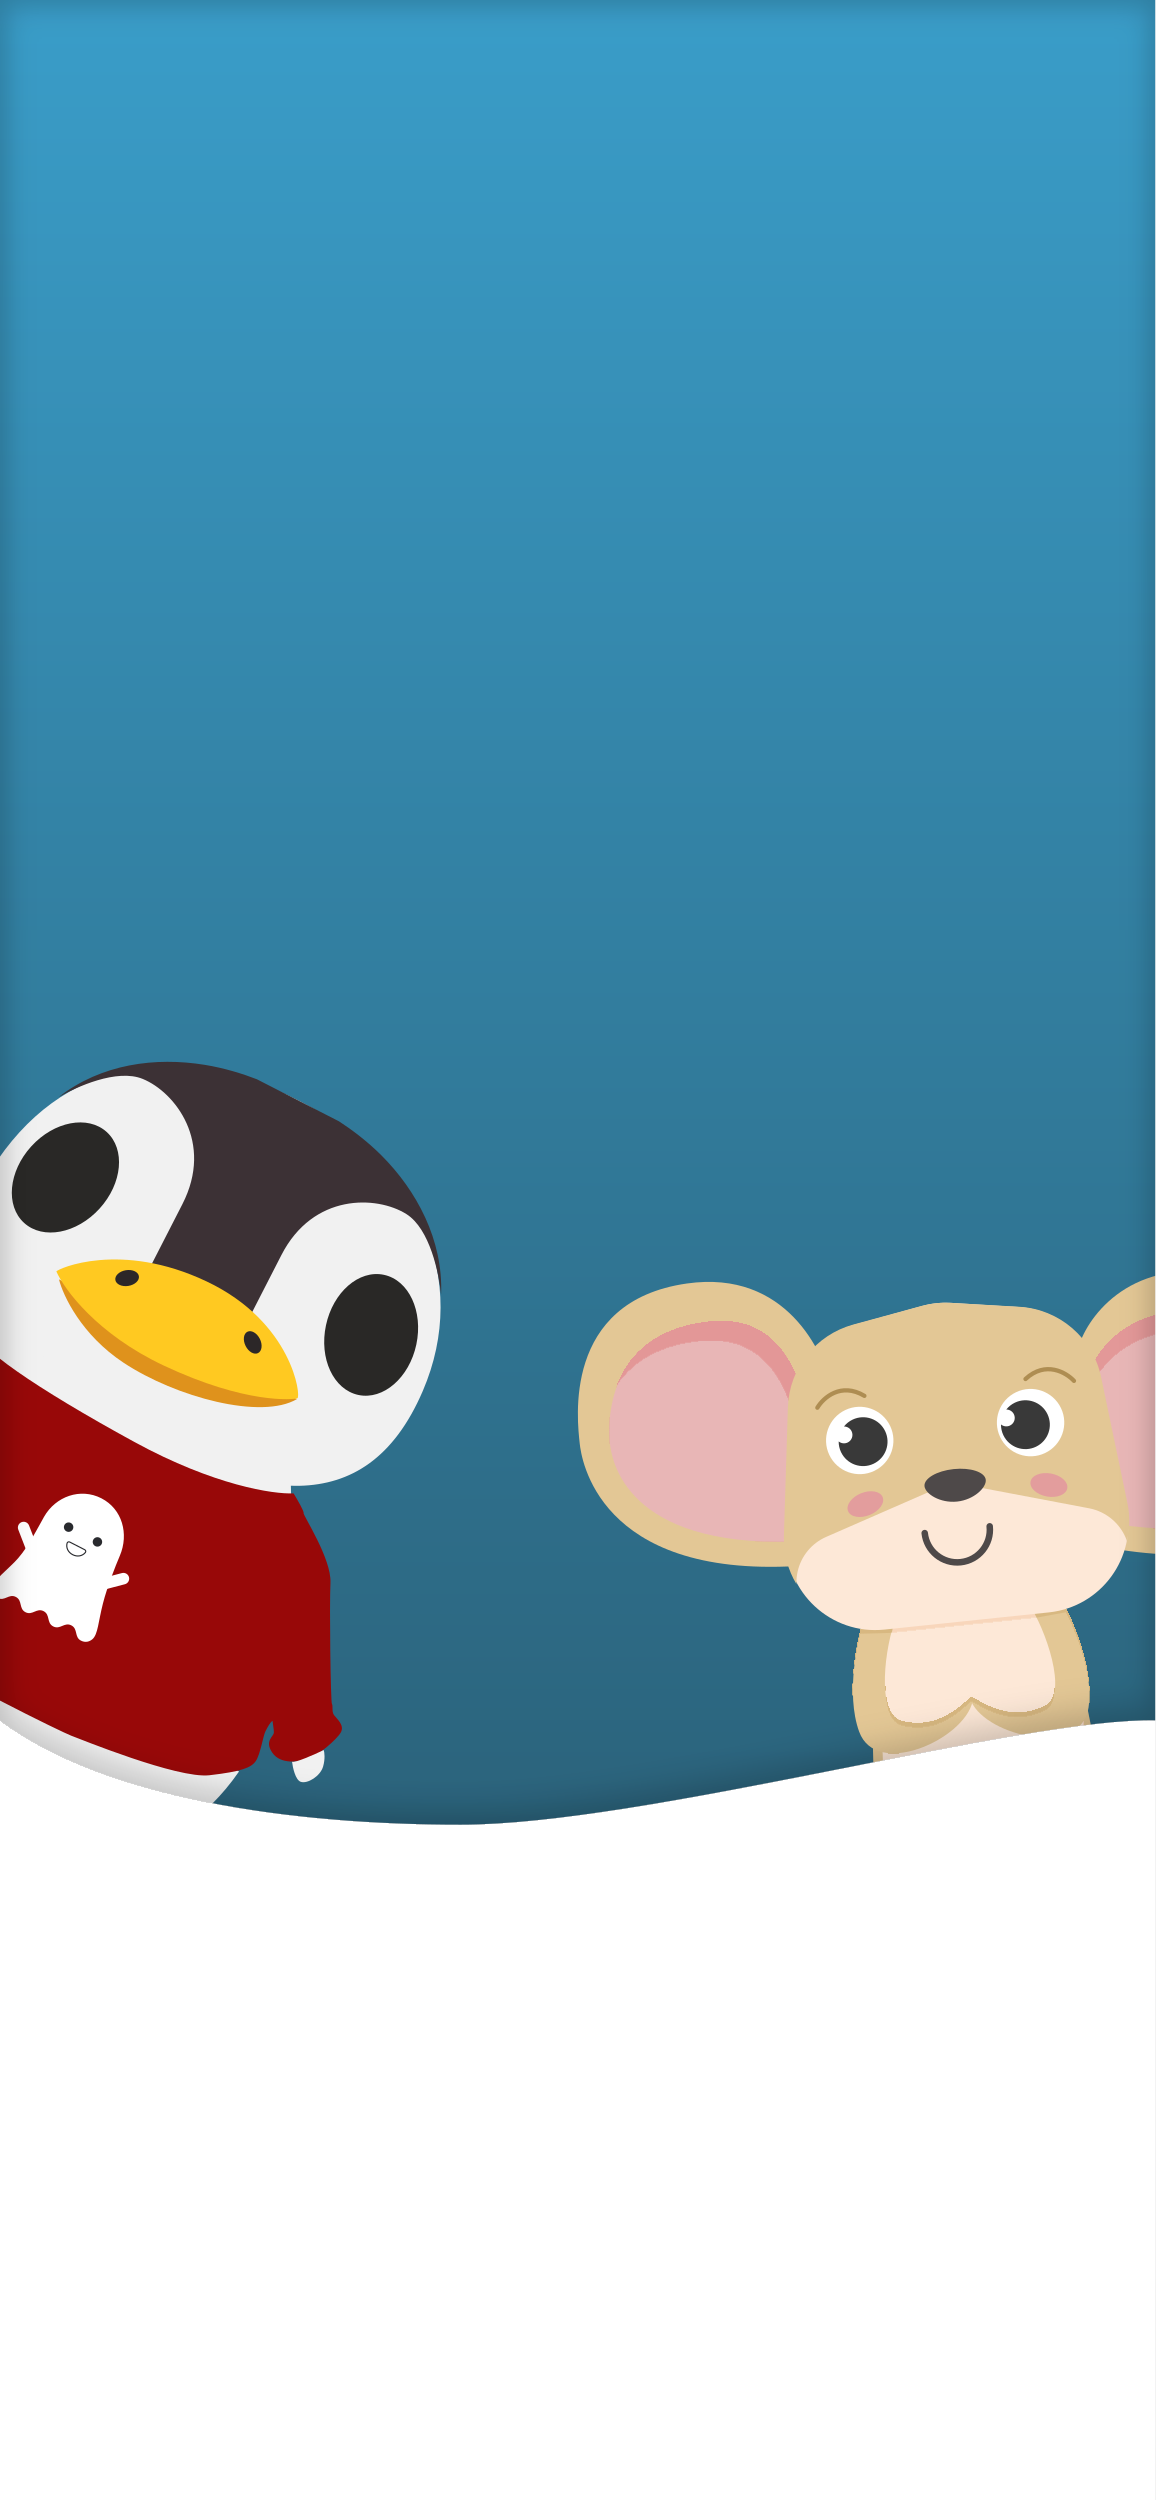
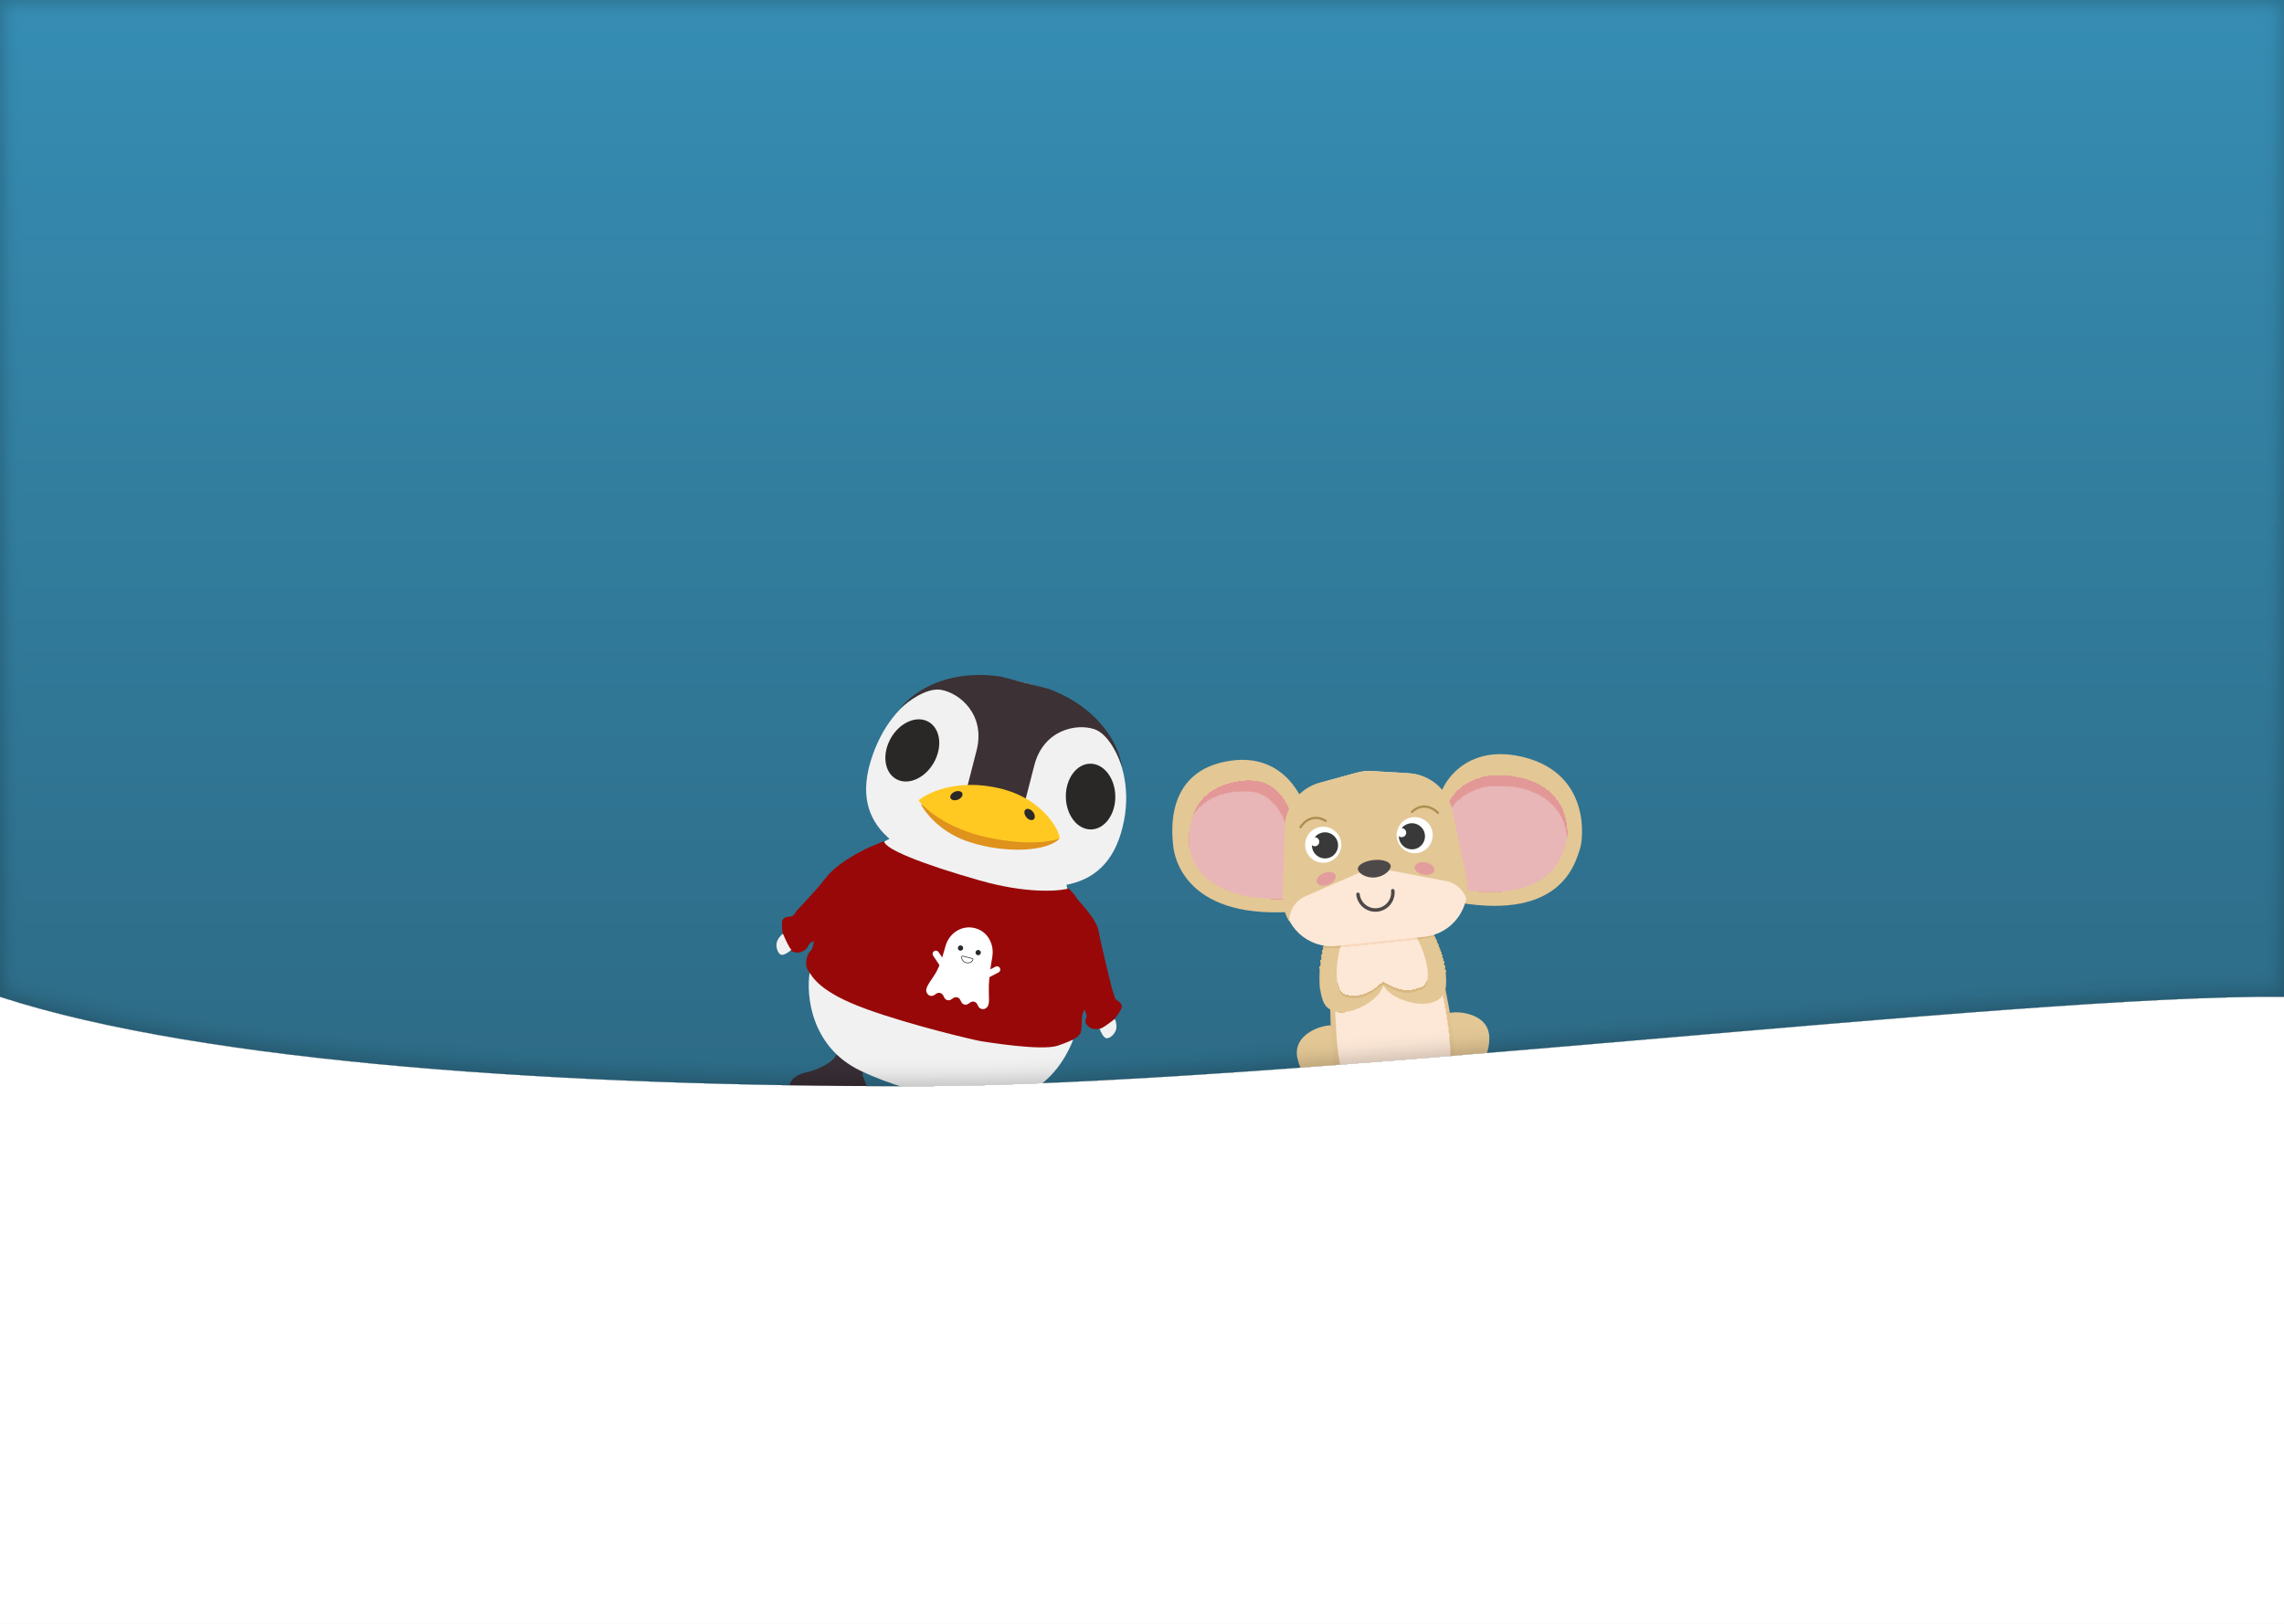
- <svg xmlns="http://www.w3.org/2000/svg" width="390" height="844" viewBox="0 0 390 844" fill="none">
-   <g clip-path="url(#clip0_26_69)">
-     <rect width="390" height="844" fill="white" />
-     <g filter="url(#filter0_i_26_69)">
-       <mask id="mask0_26_69" style="mask-type:alpha" maskUnits="userSpaceOnUse" x="0" y="0" width="391" height="616">
-         <path d="M155.5 616C98.5 616 35.333 607.307 0 580.763V0H390.5V580.763C345 579.695 217.987 616 155.5 616Z" fill="#D9D9D9" />
+ <svg xmlns="http://www.w3.org/2000/svg" width="1440" height="1024" viewBox="0 0 1440 1024" fill="none">
+   <g clip-path="url(#clip0_4201_934)">
+     <rect width="1440" height="1024" fill="white" />
+     <g filter="url(#filter0_i_4201_934)">
+       <mask id="mask0_4201_934" style="mask-type:alpha" maskUnits="userSpaceOnUse" x="0" y="-301" width="1440" height="986">
+         <path d="M573.419 685C363.227 685 130.294 671.085 0 628.598V-301H1440V628.598C1272.22 626.888 803.845 685 573.419 685Z" fill="#D9D9D9" />
      </mask>
-       <g mask="url(#mask0_26_69)">
-         <rect x="-15" y="-11.899" width="418" height="640.713" fill="url(#paint0_linear_26_69)" />
-         <path d="M12.734 624.749C13.456 624.516 14.565 621.665 15.029 620.269C14.33 615.01 34.826 621.364 33.725 626.455C32.625 631.547 36.288 640.587 40.73 646.633C45.173 652.679 44.968 658.229 42.543 660.756C40.117 663.284 36.227 662.045 35.025 662.183C33.824 662.321 11.114 652.194 4.865 646.73C-1.384 641.267 -0.422 634.974 0.955 632.286C2.332 629.598 11.83 625.04 12.734 624.749Z" fill="#382E35" />
-         <path d="M-54.392 587.256C-81.433 565.861 -77.323 533.408 -71.887 519.856L80.708 598.037C57.476 631.637 26.27 625.892 22.694 625.233L22.667 625.228C19.222 624.594 -20.591 613.999 -54.392 587.256Z" fill="#F1F1F1" />
-         <g clip-path="url(#clip1_26_69)">
-           <path d="M142.735 469.588C123.078 515.314 84.458 504.575 43.556 483.62C2.655 462.664 -29.823 437.73 -2.992 394.926C20.62 357.258 60.029 350.681 100.93 371.637C141.831 392.592 158.807 432.204 142.735 469.588Z" fill="#F1F1F1" />
-           <path fill-rule="evenodd" clip-rule="evenodd" d="M19.769 370.394C25.805 366.952 39.451 360.676 48.18 364.243C59.09 368.702 72.279 385.639 61.57 406.542L49.483 430.133L66.206 438.701L66.2 438.713L82.922 447.281L95.009 423.69C105.719 402.786 127.17 403.597 137.163 409.848C145.157 414.848 148.186 430.03 148.919 436.94C149.633 418.542 140.587 401.885 128.808 390.097C119.383 380.665 108.343 374.556 100.93 370.926L100.936 370.914C93.659 367.018 82.252 361.626 69.09 359.486C52.642 356.812 34.284 359.067 19.769 370.394Z" fill="#3C3135" />
-           <path d="M41.697 460.047C27.503 450.663 21.261 437.387 19.914 431.921L100.251 472.327C88.326 479.413 59.439 471.776 41.697 460.047Z" fill="#DF921C" />
-           <path d="M55.178 460.961C32.833 450.417 21.765 435.422 19.025 429.242C19.484 428.346 40.586 418.8 69.713 432.591C98.84 446.383 101.743 471.622 100.388 472.059C99.033 472.496 83.11 474.14 55.178 460.961Z" fill="#FFC921" />
-           <ellipse cx="85.32" cy="453.201" rx="4.026" ry="2.684" transform="rotate(63.5275 85.3202 453.201)" fill="#2C2728" />
-           <ellipse cx="4.026" cy="2.684" rx="4.026" ry="2.684" transform="matrix(-0.986936 0.161114 0.161114 0.986936 46.4576 428.178)" fill="#2C2728" />
-           <ellipse cx="125.301" cy="450.66" rx="15.595" ry="20.733" transform="rotate(11.9937 125.301 450.66)" fill="#292826" />
-           <ellipse cx="15.595" cy="20.733" rx="15.595" ry="20.733" transform="matrix(-0.740075 -0.672525 -0.672525 0.740075 47.571 392.657)" fill="#292826" />
+       <g mask="url(#mask0_4201_934)">
+         <rect y="-338" width="1440" height="1198" fill="url(#paint0_linear_4201_934)" />
+         <path d="M543.869 678.389C543.482 677.735 544.542 674.867 545.121 673.514C549.131 670.04 529.574 661.208 527.022 665.749C524.471 670.29 515.735 674.629 508.401 676.209C501.066 677.79 497.54 682.081 497.68 685.581C497.821 689.082 501.554 690.733 502.362 691.633C503.17 692.534 526.885 700.009 535.186 700.062C543.486 700.115 546.938 694.766 547.689 691.841C548.44 688.916 544.352 679.206 543.869 678.389Z" fill="#382E35" />
+         <path d="M616.125 696.943C616.779 696.556 617.232 693.532 617.377 692.068C615.537 687.092 636.929 688.775 636.978 693.983C637.026 699.192 642.59 707.203 648.255 712.122C653.921 717.041 654.944 722.5 653.134 725.499C651.325 728.499 647.258 728.147 646.116 728.547C644.974 728.946 620.591 724.071 613.292 720.118C605.993 716.165 605.545 709.815 606.297 706.89C607.048 703.965 615.308 697.426 616.125 696.943Z" fill="#382E35" />
+         <path d="M542.389 675.159C511.299 660.247 508.159 627.686 510.476 613.269L676.545 655.913C661.286 693.806 629.581 695.076 625.947 695.221L625.92 695.222C622.42 695.363 581.252 693.798 542.389 675.159Z" fill="#F1F1F1" />
+         <g clip-path="url(#clip1_4201_934)">
+           <path d="M708.752 516.955C699.651 565.888 659.613 563.921 615.101 552.491C570.588 541.061 533.414 523.894 550.157 476.23C564.89 434.286 601.882 419.19 646.395 430.62C690.908 442.05 716.192 476.949 708.752 516.955Z" fill="#F1F1F1" />
+           <path fill-rule="evenodd" clip-rule="evenodd" d="M566.954 447.287C572.083 442.6 584.011 433.472 593.311 435.029C604.936 436.974 621.533 450.589 615.691 473.339L609.098 499.013L627.298 503.686L627.294 503.699L645.494 508.372L652.087 482.698C657.928 459.949 679.031 456.014 690.155 459.91C699.054 463.027 705.354 477.168 707.591 483.747C704.234 465.643 691.741 451.388 677.655 442.485C666.383 435.361 654.269 431.835 646.238 429.926L646.241 429.913C638.285 427.716 625.97 424.97 612.66 425.782C596.027 426.797 578.617 433.04 566.954 447.287Z" fill="#3C3135" />
+           <path d="M608.094 529.906C592.182 523.881 583.168 512.305 580.65 507.271L667.914 528.986C657.844 538.524 627.984 537.439 608.094 529.906Z" fill="#DF921C" />
+           <path d="M621.445 527.828C597.325 522.466 583.227 510.278 579.192 504.854C579.443 503.879 597.924 489.918 629.373 496.954C660.822 503.99 669.214 527.97 667.989 528.694C666.764 529.419 651.594 534.531 621.445 527.828Z" fill="#FFC921" />
+           <ellipse cx="649.137" cy="513.619" rx="4.026" ry="2.684" transform="rotate(50.8009 649.137 513.619)" fill="#2C2728" />
+           <ellipse cx="4.026" cy="2.684" rx="4.026" ry="2.684" transform="matrix(-0.927196 0.374577 0.374577 0.927196 605.717 497.772)" fill="#2C2728" />
+           <ellipse cx="687.576" cy="502.333" rx="15.595" ry="20.733" transform="rotate(-0.732874 687.576 502.333)" fill="#292826" />
+           <ellipse cx="15.595" cy="20.733" rx="15.595" ry="20.733" transform="matrix(-0.870049 -0.492965 -0.492965 0.870049 598.978 462.879)" fill="#292826" />
        </g>
-         <path d="M-3.658 448.496L-9.828 450.236C-11.592 461.774 16.126 474.844 46.202 490.253C68.898 501.881 88.321 505.423 98.28 504.871L98.172 500.668L-3.658 448.496Z" fill="#F1F1F1" />
-         <path d="M99.105 504.162C100.336 506.175 102.736 510.32 102.491 510.798C102.185 511.395 111.944 526.197 111.564 534.297C111.184 542.397 111.618 574.664 112.062 575.269C112.506 575.874 111.887 577.818 112.775 579.028C113.664 580.237 116.344 582.364 115.12 584.753C113.896 587.142 107.238 592.779 104.077 593.798C100.915 594.818 94.753 595.807 91.942 591.728C89.131 587.649 92.445 586.331 92.46 584.83C92.469 583.872 92.176 582.606 92.01 580.956C91.217 581.43 90.376 583.009 89.612 584.502C88.847 585.995 87.884 592.288 86.362 594.524C84.839 596.76 81.525 598.078 70.708 599.323C59.891 600.567 26.562 586.884 24.02 585.959C21.478 585.033 -16.309 566.805 -42.405 550.041C-68.501 533.278 -70.802 523.051 -72.556 518.382C-74.311 513.713 -70.501 507.748 -68.542 506.867C-66.974 506.162 -65.383 502.578 -64.784 500.875C-65.339 501.316 -65.692 501.541 -65.788 501.492C-66.683 501.033 -68.497 502.365 -69.714 504.004C-70.93 505.643 -77.108 508.133 -80.96 503.143C-84.813 498.153 -82.765 488.269 -81.832 484.977C-80.899 481.685 -76.857 482.625 -75.808 482.786C-74.759 482.946 -73.251 482.21 -72.188 480.87C-71.124 479.53 -59.804 472.889 -48.761 463.843C-37.717 454.798 -17.271 450.947 -16.069 450.809C-15.107 450.698 -10.157 449.817 -7.802 449.39C-9.048 454.029 11.819 468.49 45.403 486.828C72.27 501.498 92.399 504.496 99.105 504.162Z" fill="#980808" />
-         <path d="M98.598 594.761C99.553 595.251 106.125 592.334 109.291 590.815C109.534 591.567 109.833 593.731 109.086 596.365C108.154 599.657 103.776 602.315 101.532 601.543C99.738 600.925 98.828 596.764 98.598 594.761Z" fill="#F1F1F1" />
-         <path d="M7.28 513.878C7.518 513.786 7.773 513.741 8.029 513.747C8.284 513.753 8.536 513.81 8.77 513.913C9.004 514.017 9.216 514.165 9.392 514.35C9.569 514.535 9.707 514.753 9.799 514.992L12.804 522.762L9.17 524.167L6.165 516.397C6.073 516.159 6.029 515.904 6.035 515.649C6.041 515.393 6.097 515.141 6.201 514.907C6.304 514.673 6.453 514.462 6.638 514.285C6.823 514.108 7.041 513.97 7.28 513.878Z" fill="white" />
-         <path d="M34.095 536.937L33.113 533.167L41.174 531.067C41.674 530.936 42.205 531.01 42.651 531.271C43.096 531.533 43.42 531.961 43.55 532.461C43.68 532.961 43.607 533.492 43.345 533.937C43.084 534.383 42.656 534.707 42.156 534.837L34.095 536.937Z" fill="white" />
-         <path d="M34.753 541.327C33.187 547.424 33.075 551.806 31.199 553.395C30.213 554.23 28.849 554.655 27.347 553.885C25.004 552.685 26.42 549.922 24.077 548.722C21.735 547.522 20.32 550.285 17.977 549.085C15.635 547.884 17.051 545.122 14.709 543.922C12.367 542.722 10.951 545.485 8.609 544.285C6.267 543.085 7.683 540.323 5.341 539.123C2.999 537.923 1.584 540.685 -0.758 539.486C-2.148 538.773 -2.515 537.552 -2.529 536.35C-2.562 533.463 2.793 529.891 6.134 526.033C9.826 521.77 12.836 515.647 14.873 512.067C18.8 505.163 27.16 502.203 34.23 505.825C41.299 509.447 43.568 517.868 40.471 525.182C38.801 529.125 36.187 535.745 34.753 541.327Z" fill="white" />
-         <path d="M22.44 516.986C23.224 517.388 24.184 517.078 24.586 516.295C24.987 515.511 24.677 514.55 23.894 514.149C23.11 513.747 22.15 514.057 21.748 514.841C21.347 515.624 21.657 516.585 22.44 516.986Z" fill="#292A2E" />
-         <path d="M32.169 521.971C32.953 522.372 33.913 522.063 34.315 521.279C34.716 520.496 34.406 519.535 33.623 519.133C32.839 518.732 31.878 519.042 31.477 519.825C31.076 520.609 31.385 521.569 32.169 521.971Z" fill="#292A2E" />
-         <path d="M28.61 523.191C28.692 523.232 28.764 523.292 28.82 523.365C28.876 523.438 28.915 523.522 28.934 523.612C28.954 523.702 28.953 523.795 28.931 523.885C28.91 523.974 28.869 524.058 28.812 524.13C27.779 525.396 26.057 525.643 24.543 524.868C23.03 524.092 22.224 522.551 22.649 520.972C22.673 520.884 22.717 520.801 22.777 520.732C22.838 520.662 22.913 520.607 22.997 520.57C23.081 520.534 23.173 520.516 23.265 520.519C23.357 520.522 23.447 520.545 23.529 520.587L28.61 523.191Z" fill="white" />
-         <path d="M24.455 525.04C22.824 524.205 22.023 522.55 22.461 520.922C22.492 520.806 22.549 520.698 22.627 520.607C22.706 520.516 22.803 520.444 22.913 520.396C23.024 520.346 23.145 520.322 23.267 520.325C23.389 520.329 23.509 520.359 23.617 520.415L28.698 523.019C28.807 523.074 28.902 523.153 28.976 523.25C29.049 523.347 29.101 523.459 29.125 523.578C29.15 523.696 29.149 523.817 29.121 523.934C29.092 524.051 29.038 524.159 28.962 524.253C27.896 525.559 26.085 525.875 24.455 525.04ZM23.44 520.76C23.383 520.731 23.32 520.714 23.256 520.713C23.192 520.711 23.129 520.724 23.07 520.75C23.013 520.775 22.963 520.812 22.922 520.859C22.881 520.907 22.852 520.962 22.836 521.022C22.446 522.469 23.168 523.945 24.631 524.695C26.095 525.445 27.714 525.168 28.661 524.007C28.7 523.959 28.728 523.902 28.743 523.842C28.758 523.781 28.758 523.718 28.745 523.657C28.732 523.594 28.705 523.535 28.666 523.485C28.628 523.434 28.578 523.392 28.521 523.363L23.44 520.76Z" fill="#292A2E" />
-         <path d="M417.396 431.275C384.373 422.682 368.379 442.535 364.51 453.536L375.088 522.701C441.537 534.157 449.316 496.536 451.933 489.569C454.551 482.603 458.673 442.018 417.396 431.275Z" fill="#E3C795" />
-         <path d="M231.892 433.31C265.673 428.497 278.128 456.991 280.731 468.359L269.045 528.699C201.728 532.585 196.227 492.252 195.708 487.287C194.934 479.885 189.666 439.327 231.892 433.31Z" fill="#E3C795" />
-         <g filter="url(#filter1_i_26_69)">
-           <path d="M413.739 444.113C385.811 437.803 372.078 453.169 368.703 461.641L377.082 514.608C433.332 522.829 440.249 493.902 442.528 488.536C444.808 483.17 448.65 452.001 413.739 444.113Z" fill="#E8B6B6" />
+         <path d="M561.308 528.632L555.673 531.688C556.494 543.331 586.411 549.974 619.143 558.379C643.842 564.721 663.568 563.897 673.162 561.164L672.13 557.089L561.308 528.632Z" fill="#F1F1F1" />
+         <path d="M673.809 560.292C675.453 561.984 678.708 565.499 678.574 566.019C678.407 566.668 691.187 578.957 692.601 586.941C694.015 594.926 701.546 626.305 702.113 626.797C702.679 627.289 702.504 629.322 703.637 630.306C704.77 631.29 707.853 632.774 707.185 635.374C706.518 637.974 701.265 644.939 698.406 646.63C695.547 648.321 689.754 650.644 686.113 647.284C682.472 643.924 685.415 641.909 685.099 640.442C684.897 639.505 684.332 638.334 683.806 636.762C683.138 637.399 682.666 639.124 682.248 640.749C681.831 642.374 682.279 648.725 681.286 651.241C680.294 653.757 677.351 655.773 667.074 659.37C656.797 662.966 621.272 656.962 618.589 656.619C615.906 656.277 575.032 646.82 545.884 636.218C516.736 625.615 512.239 616.147 509.498 611.979C506.758 607.811 509.16 601.153 510.878 599.862C512.251 598.829 513.013 594.983 513.223 593.189C512.779 593.742 512.484 594.039 512.38 594.012C511.405 593.762 509.929 595.461 509.103 597.328C508.278 599.194 502.801 602.984 497.944 598.966C493.087 594.947 492.907 584.855 493.092 581.438C493.276 578.021 497.426 578.048 498.485 577.973C499.543 577.898 500.852 576.849 501.594 575.307C502.336 573.766 511.915 564.794 520.695 553.538C529.474 542.282 548.57 534.021 549.712 533.622C550.625 533.302 555.26 531.351 557.463 530.416C557.27 535.216 580.809 544.725 617.608 555.213C647.047 563.604 667.342 562.095 673.809 560.292Z" fill="#980808" />
+         <path d="M499.031 598.898C497.991 598.631 495.006 592.091 493.643 588.854C492.962 589.257 491.304 590.679 490.116 593.145C488.632 596.228 490.147 601.12 492.338 602.03C494.091 602.757 497.531 600.245 499.031 598.898Z" fill="#F1F1F1" />
+         <path d="M693.274 648.777C694.314 649.044 700.081 644.751 702.835 642.571C703.238 643.252 704.006 645.297 703.858 648.03C703.674 651.447 699.989 655.004 697.631 654.745C695.744 654.538 693.94 650.68 693.274 648.777Z" fill="#F1F1F1" />
+         <path d="M588.877 599.814C589.101 599.664 589.352 599.56 589.616 599.507C589.88 599.454 590.152 599.453 590.416 599.505C590.68 599.557 590.931 599.661 591.155 599.81C591.38 599.959 591.572 600.151 591.722 600.374L596.608 607.654L593.204 609.939L588.317 602.659C588.167 602.436 588.063 602.185 588.01 601.921C587.957 601.657 587.956 601.385 588.008 601.121C588.06 600.857 588.164 600.605 588.313 600.381C588.462 600.157 588.654 599.964 588.877 599.814Z" fill="white" />
+         <path d="M621.753 617.27L619.87 613.627L627.659 609.602C628.143 609.353 628.705 609.305 629.223 609.47C629.741 609.635 630.173 609.999 630.422 610.482C630.672 610.965 630.719 611.528 630.554 612.046C630.389 612.564 630.025 612.995 629.542 613.245L621.753 617.27Z" fill="white" />
+         <path d="M623.447 621.624C623.253 628.247 624.154 632.772 622.596 634.838C621.777 635.924 620.476 636.676 618.755 636.234C616.072 635.545 616.884 632.381 614.201 631.692C611.518 631.003 610.706 634.167 608.023 633.478C605.34 632.789 606.153 629.625 603.47 628.936C600.788 628.248 599.975 631.412 597.292 630.723C594.609 630.034 595.422 626.87 592.74 626.181C590.057 625.492 589.245 628.656 586.563 627.968C584.97 627.559 584.31 626.39 584.018 625.159C583.314 622.203 587.984 617.294 590.519 612.559C593.321 607.326 594.992 600.342 596.252 596.194C598.684 588.196 606.58 583.219 614.678 585.298C622.775 587.378 627.057 595.497 625.574 603.724C624.774 608.159 623.624 615.561 623.447 621.624Z" fill="white" />
+         <path d="M605.162 599.49C606.06 599.721 606.974 599.18 607.204 598.283C607.435 597.385 606.894 596.471 605.997 596.24C605.099 596.01 604.185 596.551 603.954 597.448C603.724 598.346 604.265 599.26 605.162 599.49Z" fill="#292A2E" />
+         <path d="M616.306 602.352C617.203 602.582 618.118 602.042 618.348 601.144C618.578 600.247 618.038 599.332 617.14 599.102C616.243 598.871 615.328 599.412 615.098 600.31C614.867 601.207 615.408 602.122 616.306 602.352Z" fill="#292A2E" />
+         <path d="M612.935 604.43C613.029 604.454 613.116 604.498 613.191 604.56C613.265 604.622 613.325 604.699 613.365 604.787C613.406 604.875 613.427 604.971 613.426 605.068C613.425 605.165 613.402 605.26 613.36 605.347C612.593 606.887 610.882 607.539 609.149 607.094C607.415 606.649 606.23 605.254 606.3 603.534C606.305 603.438 606.331 603.343 606.377 603.258C606.423 603.172 606.487 603.098 606.565 603.041C606.643 602.984 606.733 602.944 606.828 602.926C606.923 602.908 607.021 602.911 607.115 602.935L612.935 604.43Z" fill="white" />
+         <path d="M609.098 607.292C607.23 606.812 606.024 605.299 606.096 603.526C606.101 603.399 606.135 603.276 606.194 603.164C606.253 603.053 606.337 602.956 606.438 602.881C606.541 602.804 606.66 602.751 606.785 602.727C606.911 602.702 607.041 602.706 607.165 602.738L612.986 604.232C613.11 604.264 613.226 604.323 613.324 604.406C613.422 604.488 613.501 604.591 613.554 604.708C613.607 604.823 613.633 604.948 613.631 605.074C613.629 605.201 613.599 605.325 613.543 605.438C612.751 607.026 610.965 607.771 609.098 607.292ZM607.064 603.133C606.998 603.116 606.93 603.114 606.864 603.127C606.798 603.14 606.736 603.168 606.682 603.208C606.629 603.247 606.585 603.297 606.555 603.355C606.524 603.413 606.507 603.477 606.504 603.542C606.44 605.118 607.523 606.466 609.199 606.896C610.875 607.327 612.474 606.667 613.177 605.256C613.206 605.197 613.221 605.133 613.222 605.067C613.223 605.001 613.209 604.937 613.182 604.877C613.154 604.816 613.113 604.761 613.061 604.718C613.009 604.675 612.949 604.644 612.883 604.627L607.064 603.133Z" fill="#292A2E" />
+         <path d="M794.678 703.038C793.058 687.541 822.622 682.269 840.943 681.469C844.27 681.287 843.29 687.917 841.635 688.09L841.635 688.09C839.98 688.263 800.26 692.416 801.298 702.346C802.336 712.276 848.627 706.959 848.85 709.086C848.913 709.69 796.162 717.231 794.678 703.038Z" fill="#8E6947" />
+         <path d="M961.396 477.676C928.373 469.082 912.379 488.936 908.51 499.937L919.088 569.101C985.537 580.558 993.316 542.936 995.933 535.97C998.551 529.004 1002.67 488.418 961.396 477.676Z" fill="#E3C795" />
+         <path d="M775.892 479.711C809.673 474.898 822.128 503.392 824.731 514.759L813.045 575.1C745.728 578.986 740.227 538.653 739.708 533.687C738.934 526.286 733.666 485.727 775.892 479.711Z" fill="#E3C795" />
+         <g filter="url(#filter1_i_4201_934)">
+           <path d="M957.739 490.514C929.811 484.204 916.078 499.57 912.703 508.042L921.082 561.009C977.332 569.229 984.249 540.303 986.528 534.936C988.808 529.57 992.65 498.401 957.739 490.514Z" fill="#E8B6B6" />
        </g>
-         <g filter="url(#filter2_i_26_69)">
-           <path d="M239.506 446.252C267.969 443.133 271.442 473.665 273.84 482.464L267.976 520.433C211.158 522.255 206.495 492.942 205.889 487.143C205.275 481.267 203.928 450.151 239.506 446.252Z" fill="#E8B6B6" />
+         <g filter="url(#filter2_i_4201_934)">
+           <path d="M783.506 492.653C811.969 489.534 815.442 520.066 817.84 528.864L811.976 566.833C755.158 568.655 750.495 539.342 749.889 533.544C749.275 527.668 747.928 496.551 783.506 492.653Z" fill="#E8B6B6" />
        </g>
-         <path d="M315.302 648.243L288.822 651.012C288.13 644.391 294.75 643.699 292.922 642.217C291.094 640.735 277.334 637.155 273.949 620.777C271.24 607.676 284.791 601.797 291.906 600.496L296.871 599.977L300.158 631.422C309.427 630.453 314.116 642.232 315.302 648.243Z" fill="#E3C795" />
-         <path d="M360.205 643.548L386.685 640.779C385.993 634.159 379.373 634.852 380.855 633.023C382.337 631.195 395.058 624.846 394.983 608.123C394.922 594.744 380.448 591.796 373.219 591.994L368.254 592.513L371.542 623.959C362.273 624.928 360.122 637.422 360.205 643.548Z" fill="#E3C795" />
-         <path fill-rule="evenodd" clip-rule="evenodd" d="M295.588 547.022C294.163 572.825 293.304 626.566 301.264 635.104C309.224 643.641 317.27 647.373 320.299 648.171L337.776 646.344L355.253 644.517C358.051 643.109 365.151 637.793 371.173 627.794C377.195 617.795 365.238 565.394 358.507 540.444L327.048 543.733L327.048 543.733L295.588 547.022Z" fill="#E3C795" />
-         <path fill-rule="evenodd" clip-rule="evenodd" d="M295.588 547.022C294.163 572.825 293.304 626.566 301.264 635.104C309.224 643.641 317.27 647.373 320.299 648.171L337.776 646.344L355.253 644.517C358.051 643.109 365.151 637.793 371.173 627.794C377.195 617.795 365.238 565.394 358.507 540.444L327.048 543.733L327.048 543.733L295.588 547.022Z" fill="url(#paint1_linear_26_69)" fill-opacity="0.2" />
-         <g filter="url(#filter3_i_26_69)">
-           <path fill-rule="evenodd" clip-rule="evenodd" d="M357.11 543.936C363.23 567.295 374.137 616.345 368.807 625.667C363.478 634.989 357.165 639.927 354.674 641.231L339.085 642.861L339.085 642.861L321.039 644.748C318.333 643.988 311.134 640.462 303.992 632.444C296.849 624.426 297.375 574.181 298.53 550.061L329.048 546.87L329.048 546.87L357.11 543.936Z" fill="#FDE8D7" />
+         <path d="M859.302 694.643L832.821 697.412C832.129 690.792 838.749 690.1 836.921 688.618C835.093 687.136 821.334 683.555 817.949 667.178C815.24 654.076 828.791 648.198 835.905 646.896L840.87 646.377L844.158 677.823C853.426 676.854 858.116 688.633 859.302 694.643Z" fill="#E3C795" />
+         <path d="M904.205 689.949L930.685 687.18C929.993 680.56 923.373 681.252 924.855 679.424C926.337 677.596 939.058 671.247 938.983 654.523C938.923 641.145 924.449 638.197 917.219 638.395L912.254 638.914L915.542 670.359C906.274 671.328 904.122 683.823 904.205 689.949Z" fill="#E3C795" />
+         <rect width="4.727" height="4.727" rx="1.576" transform="matrix(-0.994579 0.103988 0.103988 0.994579 926.083 681.826)" fill="#FDE8D7" />
+         <rect width="4.727" height="4.727" rx="1.576" transform="matrix(-0.994579 0.103988 0.103988 0.994579 919.816 682.481)" fill="#FDE8D7" />
+         <rect width="4.727" height="4.727" rx="1.576" transform="matrix(-0.994579 0.103988 0.103988 0.994579 911.98 683.301)" fill="#FDE8D7" />
+         <path fill-rule="evenodd" clip-rule="evenodd" d="M839.588 593.423C838.164 619.226 837.304 672.967 845.264 681.504C853.224 690.041 861.271 693.773 864.299 694.572L881.776 692.745L899.253 690.917C902.051 689.509 909.152 684.194 915.174 674.195C921.196 664.196 909.238 611.795 902.507 586.844L871.048 590.133L871.048 590.133L839.588 593.423Z" fill="#E3C795" />
+         <path fill-rule="evenodd" clip-rule="evenodd" d="M839.588 593.423C838.164 619.226 837.304 672.967 845.264 681.504C853.224 690.041 861.271 693.773 864.299 694.572L881.776 692.745L899.253 690.917C902.051 689.509 909.152 684.194 915.174 674.195C921.196 664.196 909.238 611.795 902.507 586.844L871.048 590.133L871.048 590.133L839.588 593.423Z" fill="url(#paint1_linear_4201_934)" fill-opacity="0.2" />
+         <g filter="url(#filter3_i_4201_934)">
+           <path fill-rule="evenodd" clip-rule="evenodd" d="M901.11 590.336C907.23 613.696 918.137 662.745 912.807 672.067C907.478 681.389 901.165 686.328 898.674 687.632L883.085 689.262L883.085 689.262L865.039 691.148C862.333 690.388 855.134 686.862 847.992 678.844C840.849 670.826 841.375 620.581 842.53 596.461L873.048 593.27L873.048 593.27L901.11 590.336Z" fill="#FDE8D7" />
        </g>
-         <g filter="url(#filter4_i_26_69)">
-           <path d="M290.048 584.611C285.397 571.836 289.495 552.898 292.125 545.025L302.587 546.003C298.733 555.385 295.661 578.844 304.181 581.061C321.221 585.496 329.754 568.027 328.348 574.39C325.499 587.275 295.861 600.579 290.048 584.611Z" fill="#E3C795" />
+         <g filter="url(#filter4_i_4201_934)">
+           <path d="M834.048 631.012C829.397 618.237 833.495 599.298 836.125 591.426L846.587 592.404C842.734 601.786 839.661 625.245 848.181 627.462C865.221 631.896 873.754 614.428 872.348 620.791C869.499 633.675 839.862 646.98 834.048 631.012Z" fill="#E3C795" />
        </g>
-         <path d="M300.653 551.263C300.026 551.328 293.546 551.477 290.385 551.544L290.923 549.111L301.273 549.614C301.327 550.136 301.28 551.197 300.653 551.263Z" fill="#D8B881" />
-         <g filter="url(#filter5_i_26_69)">
-           <path d="M367.48 576.515C369.388 563.055 361.461 545.373 357.259 538.215L347.225 541.336C352.937 549.718 360.795 572.034 352.918 575.965C337.164 583.829 325.202 568.503 327.894 574.438C333.346 586.454 365.095 593.341 367.48 576.515Z" fill="#E3C795" />
+         <path d="M844.653 597.663C844.026 597.729 837.546 597.878 834.385 597.945L834.923 595.512L845.273 596.014C845.327 596.537 845.28 597.598 844.653 597.663Z" fill="#D8B881" />
+         <g filter="url(#filter5_i_4201_934)">
+           <path d="M911.48 622.916C913.388 609.455 905.461 591.774 901.259 584.616L891.225 587.737C896.937 596.118 904.795 618.434 896.918 622.366C881.164 630.229 869.202 614.904 871.894 620.838C877.346 632.855 909.095 639.741 911.48 622.916Z" fill="#E3C795" />
        </g>
-         <path d="M350.016 546.101C350.016 546.101 357.014 544.842 360.121 544.253L358.308 542.066L348.987 543.833C349.042 544.355 350.016 546.101 350.016 546.101Z" fill="#D8B881" />
-         <path d="M266.787 475.151C267.161 461.998 276.074 450.629 288.758 447.128L311.389 440.881C314.575 440.002 317.885 439.656 321.184 439.857L343.848 441.241C357.346 442.065 368.618 451.831 371.355 465.075L380.329 508.488C383.917 525.842 371.736 542.499 354.112 544.342L298.584 550.148C280.567 552.031 265.015 537.615 265.529 519.507L266.787 475.151Z" fill="#FDE8D7" />
-         <path fill-rule="evenodd" clip-rule="evenodd" d="M288.055 447.172C275.353 450.634 266.401 461.983 265.992 475.141L264.646 518.474C264.46 524.465 266.033 530.055 268.874 534.787C268.83 533.389 268.961 531.953 269.29 530.503C270.468 525.311 274.043 520.987 278.922 518.853L312.675 504.093C318.201 501.677 324.327 500.985 330.253 502.108L367.64 509.193C373.604 510.323 378.486 514.557 380.468 520.257C381.423 516.155 381.525 511.776 380.601 507.354L371.748 464.959C368.981 451.708 357.67 441.96 344.156 441.179L320.896 439.835C317.662 439.648 314.418 439.988 311.292 440.839L288.055 447.172Z" fill="#E3C795" />
-         <path d="M332.795 499.583C333.067 502.18 328.82 506.336 323.108 506.933C317.396 507.53 312.381 504.342 312.11 501.746C311.838 499.149 316.249 496.56 321.961 495.963C327.673 495.366 332.524 496.987 332.795 499.583Z" fill="#4E4949" />
-         <path d="M334.121 515.287C334.754 521.345 330.356 526.77 324.298 527.403C318.24 528.037 312.815 523.639 312.182 517.581" stroke="#4E4949" stroke-width="2.206" stroke-linecap="round" />
-         <ellipse cx="292.147" cy="507.794" rx="6.303" ry="3.939" transform="rotate(-22.1431 292.147 507.794)" fill="#E39D9D" />
-         <ellipse cx="6.303" cy="3.939" rx="6.303" ry="3.939" transform="matrix(-0.984179 -0.177177 -0.177177 0.984179 361.01 498.579)" fill="#E39D9D" />
-         <circle cx="290.248" cy="486.305" r="11.375" transform="rotate(-25.5178 290.248 486.305)" fill="white" />
-         <path fill-rule="evenodd" clip-rule="evenodd" d="M294.937 494.15C299.048 492.188 300.789 487.265 298.827 483.155C296.865 479.044 291.942 477.303 287.832 479.265C286.658 479.825 285.677 480.627 284.921 481.583C285.988 481.577 287.015 482.175 287.505 483.202C288.182 484.62 287.582 486.317 286.164 486.994C285.137 487.484 283.962 487.304 283.136 486.627C283.123 487.846 283.381 489.086 283.942 490.26C285.904 494.371 290.827 496.112 294.937 494.15Z" fill="#393939" />
-         <circle cx="347.923" cy="480.275" r="11.375" transform="rotate(-25.5178 347.923 480.275)" fill="white" />
-         <path fill-rule="evenodd" clip-rule="evenodd" d="M349.735 488.421C353.846 486.459 355.587 481.536 353.625 477.425C351.663 473.315 346.74 471.573 342.63 473.536C341.456 474.096 340.475 474.898 339.719 475.853C340.786 475.847 341.813 476.445 342.304 477.473C342.98 478.89 342.38 480.588 340.962 481.264C339.935 481.755 338.76 481.574 337.934 480.898C337.921 482.117 338.179 483.357 338.74 484.531C340.702 488.642 345.625 490.383 349.735 488.421Z" fill="#393939" />
-         <path d="M275.94 475.238C277.919 471.926 283.864 466.489 291.814 471.238" stroke="#AE8D52" stroke-width="1.447" stroke-linecap="round" />
-         <path d="M362.57 466.181C359.949 463.35 353.007 459.259 346.212 465.55" stroke="#AE8D52" stroke-width="1.447" stroke-linecap="round" />
+         <path d="M894.017 592.502C894.017 592.502 901.014 591.242 904.121 590.653L902.308 588.467L892.987 590.233C893.042 590.756 894.017 592.502 894.017 592.502Z" fill="#D8B881" />
+         <path d="M810.787 521.552C811.161 508.399 820.074 497.03 832.758 493.529L855.389 487.282C858.575 486.403 861.885 486.057 865.184 486.258L887.847 487.642C901.346 488.466 912.617 498.232 915.355 511.475L924.329 554.889C927.917 572.242 915.736 588.9 898.111 590.742L842.584 596.548C824.567 598.432 809.014 584.016 809.528 565.908L810.787 521.552Z" fill="#FDE8D7" />
+         <path fill-rule="evenodd" clip-rule="evenodd" d="M832.055 493.573C819.353 497.035 810.401 508.384 809.992 521.542L808.646 564.875C808.46 570.865 810.033 576.455 812.874 581.188C812.83 579.789 812.961 578.353 813.29 576.904C814.468 571.711 818.043 567.387 822.921 565.254L856.675 550.494C862.201 548.078 868.327 547.386 874.253 548.509L911.64 555.594C917.604 556.724 922.486 560.957 924.468 566.657C925.423 562.556 925.525 558.177 924.601 553.754L915.748 511.36C912.981 498.109 901.67 488.361 888.156 487.58L864.896 486.236C861.662 486.049 858.418 486.388 855.292 487.24L832.055 493.573Z" fill="#E3C795" />
+         <path d="M876.795 545.984C877.067 548.58 872.82 552.736 867.108 553.333C861.396 553.931 856.381 550.743 856.11 548.146C855.838 545.55 860.249 542.961 865.961 542.364C871.673 541.766 876.524 543.387 876.795 545.984Z" fill="#4E4949" />
+         <path d="M878.121 561.687C878.754 567.746 874.357 573.17 868.298 573.804C862.24 574.437 856.815 570.04 856.182 563.981" stroke="#4E4949" stroke-width="2.206" stroke-linecap="round" />
+         <ellipse cx="836.147" cy="554.194" rx="6.303" ry="3.939" transform="rotate(-22.1431 836.147 554.194)" fill="#E39D9D" />
+         <ellipse cx="6.303" cy="3.939" rx="6.303" ry="3.939" transform="matrix(-0.984179 -0.177177 -0.177177 0.984179 905.01 544.98)" fill="#E39D9D" />
+         <circle cx="834.248" cy="532.706" r="11.375" transform="rotate(-25.5178 834.248 532.706)" fill="white" />
+         <path fill-rule="evenodd" clip-rule="evenodd" d="M838.937 540.551C843.048 538.589 844.789 533.666 842.827 529.555C840.865 525.445 835.942 523.703 831.832 525.665C830.658 526.226 829.677 527.028 828.921 527.983C829.988 527.977 831.015 528.575 831.506 529.603C832.182 531.02 831.582 532.718 830.164 533.394C829.137 533.885 827.962 533.704 827.136 533.028C827.123 534.246 827.382 535.487 827.942 536.661C829.904 540.771 834.827 542.513 838.937 540.551Z" fill="#393939" />
+         <circle cx="891.923" cy="526.675" r="11.375" transform="rotate(-25.5178 891.923 526.675)" fill="white" />
+         <path fill-rule="evenodd" clip-rule="evenodd" d="M893.735 534.821C897.846 532.859 899.587 527.937 897.625 523.826C895.663 519.716 890.74 517.974 886.63 519.936C885.456 520.497 884.475 521.299 883.719 522.254C884.786 522.248 885.813 522.846 886.303 523.873C886.98 525.291 886.38 526.988 884.962 527.665C883.935 528.155 882.76 527.975 881.934 527.298C881.921 528.517 882.179 529.758 882.74 530.932C884.702 535.042 889.625 536.784 893.735 534.821Z" fill="#393939" />
+         <path d="M819.94 521.639C821.919 518.327 827.864 512.889 835.814 517.638" stroke="#AE8D52" stroke-width="1.447" stroke-linecap="round" />
+         <path d="M906.57 512.582C903.949 509.75 897.008 505.66 890.212 511.951" stroke="#AE8D52" stroke-width="1.447" stroke-linecap="round" />
      </g>
    </g>
  </g>
  <defs>
-     <filter id="filter0_i_26_69" x="0" y="-4" width="390.5" height="620" filterUnits="userSpaceOnUse" color-interpolation-filters="sRGB">
+     <filter id="filter0_i_4201_934" x="0" y="-305" width="1440" height="990" filterUnits="userSpaceOnUse" color-interpolation-filters="sRGB">
      <feFlood flood-opacity="0" result="BackgroundImageFix" />
      <feBlend mode="normal" in="SourceGraphic" in2="BackgroundImageFix" result="shape" />
      <feColorMatrix in="SourceAlpha" type="matrix" values="0 0 0 0 0 0 0 0 0 0 0 0 0 0 0 0 0 0 127 0" result="hardAlpha" />
      <feOffset dy="-4" />
      <feGaussianBlur stdDeviation="6" />
      <feComposite in2="hardAlpha" operator="arithmetic" k2="-1" k3="1" />
      <feColorMatrix type="matrix" values="0 0 0 0 0 0 0 0 0 0 0 0 0 0 0 0 0 0 0.2 0" />
-       <feBlend mode="normal" in2="shape" result="effect1_innerShadow_26_69" />
+       <feBlend mode="normal" in2="shape" result="effect1_innerShadow_4201_934" />
    </filter>
-     <filter id="filter1_i_26_69" x="368.703" y="442.631" width="75.222" height="73.437" filterUnits="userSpaceOnUse" color-interpolation-filters="sRGB">
+     <filter id="filter1_i_4201_934" x="912.704" y="489.032" width="75.222" height="73.437" filterUnits="userSpaceOnUse" color-interpolation-filters="sRGB">
      <feFlood flood-opacity="0" result="BackgroundImageFix" />
      <feBlend mode="normal" in="SourceGraphic" in2="BackgroundImageFix" result="shape" />
      <feColorMatrix in="SourceAlpha" type="matrix" values="0 0 0 0 0 0 0 0 0 0 0 0 0 0 0 0 0 0 127 0" result="hardAlpha" />
      <feOffset dy="6.656" />
      <feComposite in2="hardAlpha" operator="arithmetic" k2="-1" k3="1" />
      <feColorMatrix type="matrix" values="0 0 0 0 0.89 0 0 0 0 0.596 0 0 0 0 0.596 0 0 0 1 0" />
-       <feBlend mode="normal" in2="shape" result="effect1_innerShadow_26_69" />
+       <feBlend mode="normal" in2="shape" result="effect1_innerShadow_4201_934" />
    </filter>
-     <filter id="filter2_i_26_69" x="205.69" y="446.03" width="68.15" height="74.485" filterUnits="userSpaceOnUse" color-interpolation-filters="sRGB">
+     <filter id="filter2_i_4201_934" x="749.69" y="492.43" width="68.149" height="74.485" filterUnits="userSpaceOnUse" color-interpolation-filters="sRGB">
      <feFlood flood-opacity="0" result="BackgroundImageFix" />
      <feBlend mode="normal" in="SourceGraphic" in2="BackgroundImageFix" result="shape" />
      <feColorMatrix in="SourceAlpha" type="matrix" values="0 0 0 0 0 0 0 0 0 0 0 0 0 0 0 0 0 0 127 0" result="hardAlpha" />
      <feOffset dx="-3.328" dy="6.656" />
      <feComposite in2="hardAlpha" operator="arithmetic" k2="-1" k3="1" />
      <feColorMatrix type="matrix" values="0 0 0 0 0.892 0 0 0 0 0.594 0 0 0 0 0.594 0 0 0 1 0" />
-       <feBlend mode="normal" in2="shape" result="effect1_innerShadow_26_69" />
+       <feBlend mode="normal" in2="shape" result="effect1_innerShadow_4201_934" />
    </filter>
-     <filter id="filter3_i_26_69" x="296.971" y="543.773" width="73.26" height="100.975" filterUnits="userSpaceOnUse" color-interpolation-filters="sRGB">
+     <filter id="filter3_i_4201_934" x="841.845" y="590.336" width="72.387" height="100.812" filterUnits="userSpaceOnUse" color-interpolation-filters="sRGB">
      <feFlood flood-opacity="0" result="BackgroundImageFix" />
      <feBlend mode="normal" in="SourceGraphic" in2="BackgroundImageFix" result="shape" />
      <feColorMatrix in="SourceAlpha" type="matrix" values="0 0 0 0 0 0 0 0 0 0 0 0 0 0 0 0 0 0 127 0" result="hardAlpha" />
      <feOffset dy="1.576" />
      <feComposite in2="hardAlpha" operator="arithmetic" k2="-1" k3="1" />
      <feColorMatrix type="matrix" values="0 0 0 0 0.971 0 0 0 0 0.839 0 0 0 0 0.732 0 0 0 1 0" />
-       <feBlend mode="normal" in2="shape" result="effect1_innerShadow_26_69" />
+       <feBlend mode="normal" in2="shape" result="effect1_innerShadow_4201_934" />
    </filter>
-     <filter id="filter4_i_26_69" x="287.934" y="545.025" width="40.563" height="46.899" filterUnits="userSpaceOnUse" color-interpolation-filters="sRGB">
+     <filter id="filter4_i_4201_934" x="831.935" y="591.426" width="40.563" height="46.899" filterUnits="userSpaceOnUse" color-interpolation-filters="sRGB">
      <feFlood flood-opacity="0" result="BackgroundImageFix" />
      <feBlend mode="normal" in="SourceGraphic" in2="BackgroundImageFix" result="shape" />
      <feColorMatrix in="SourceAlpha" type="matrix" values="0 0 0 0 0 0 0 0 0 0 0 0 0 0 0 0 0 0 127 0" result="hardAlpha" />
      <feOffset dy="1.576" />
      <feComposite in2="hardAlpha" operator="arithmetic" k2="-1" k3="1" />
      <feColorMatrix type="matrix" values="0 0 0 0 0.846 0 0 0 0 0.723 0 0 0 0 0.504 0 0 0 1 0" />
-       <feBlend mode="normal" in2="shape" result="effect1_innerShadow_26_69" />
+       <feBlend mode="normal" in2="shape" result="effect1_innerShadow_4201_934" />
    </filter>
-     <filter id="filter5_i_26_69" x="327.514" y="538.215" width="40.257" height="48.33" filterUnits="userSpaceOnUse" color-interpolation-filters="sRGB">
+     <filter id="filter5_i_4201_934" x="871.514" y="584.615" width="40.257" height="48.33" filterUnits="userSpaceOnUse" color-interpolation-filters="sRGB">
      <feFlood flood-opacity="0" result="BackgroundImageFix" />
      <feBlend mode="normal" in="SourceGraphic" in2="BackgroundImageFix" result="shape" />
      <feColorMatrix in="SourceAlpha" type="matrix" values="0 0 0 0 0 0 0 0 0 0 0 0 0 0 0 0 0 0 127 0" result="hardAlpha" />
      <feOffset dy="1.576" />
      <feComposite in2="hardAlpha" operator="arithmetic" k2="-1" k3="1" />
      <feColorMatrix type="matrix" values="0 0 0 0 0.846 0 0 0 0 0.723 0 0 0 0 0.504 0 0 0 1 0" />
-       <feBlend mode="normal" in2="shape" result="effect1_innerShadow_26_69" />
+       <feBlend mode="normal" in2="shape" result="effect1_innerShadow_4201_934" />
    </filter>
-     <linearGradient id="paint0_linear_26_69" x1="194" y1="-11.899" x2="194" y2="628.814" gradientUnits="userSpaceOnUse">
+     <linearGradient id="paint0_linear_4201_934" x1="720" y1="-338" x2="720" y2="860" gradientUnits="userSpaceOnUse">
      <stop stop-color="#3A9ECA" />
      <stop offset="1" stop-color="#2B627A" />
    </linearGradient>
-     <linearGradient id="paint1_linear_26_69" x1="327.047" y1="543.733" x2="338.318" y2="646.338" gradientUnits="userSpaceOnUse">
+     <linearGradient id="paint1_linear_4201_934" x1="871.048" y1="590.133" x2="882.318" y2="692.739" gradientUnits="userSpaceOnUse">
      <stop stop-color="#E3C795" />
      <stop offset="1" stop-color="#C2A674" />
    </linearGradient>
-     <clipPath id="clip0_26_69">
-       <rect width="390" height="844" fill="white" />
+     <clipPath id="clip0_4201_934">
+       <rect width="1440" height="1024" fill="white" />
    </clipPath>
-     <clipPath id="clip1_26_69">
-       <rect width="164.265" height="125.825" fill="white" transform="translate(27.7778 334.158) rotate(27.128)" />
+     <clipPath id="clip1_4201_934">
+       <rect width="164.265" height="125.825" fill="white" transform="translate(566.783 410.177) rotate(14.4014)" />
    </clipPath>
  </defs>
</svg>
